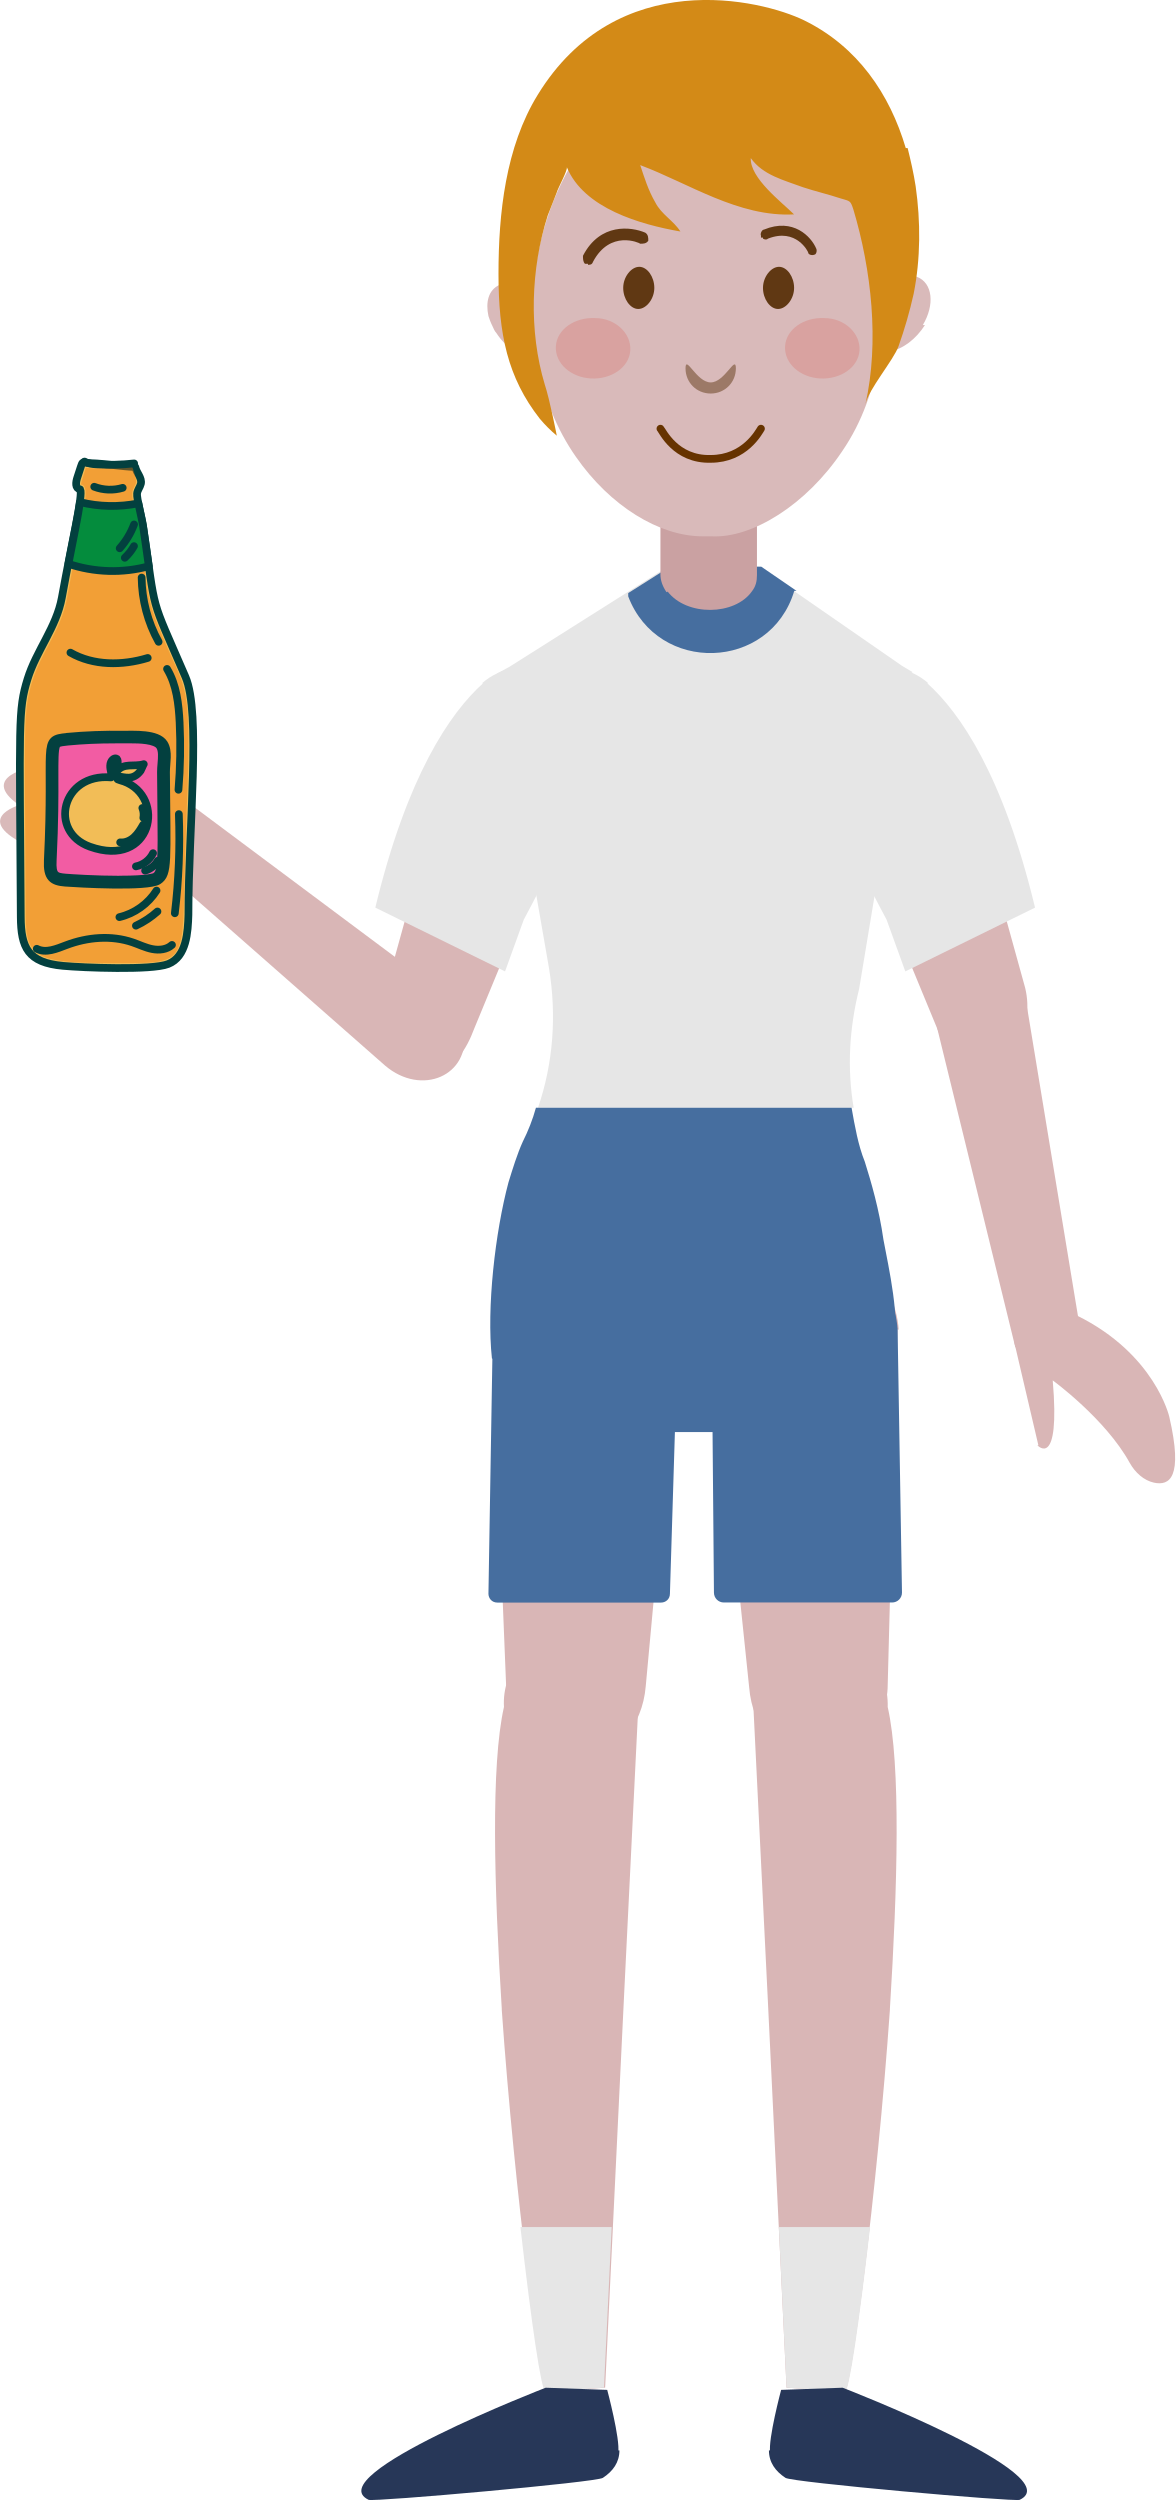
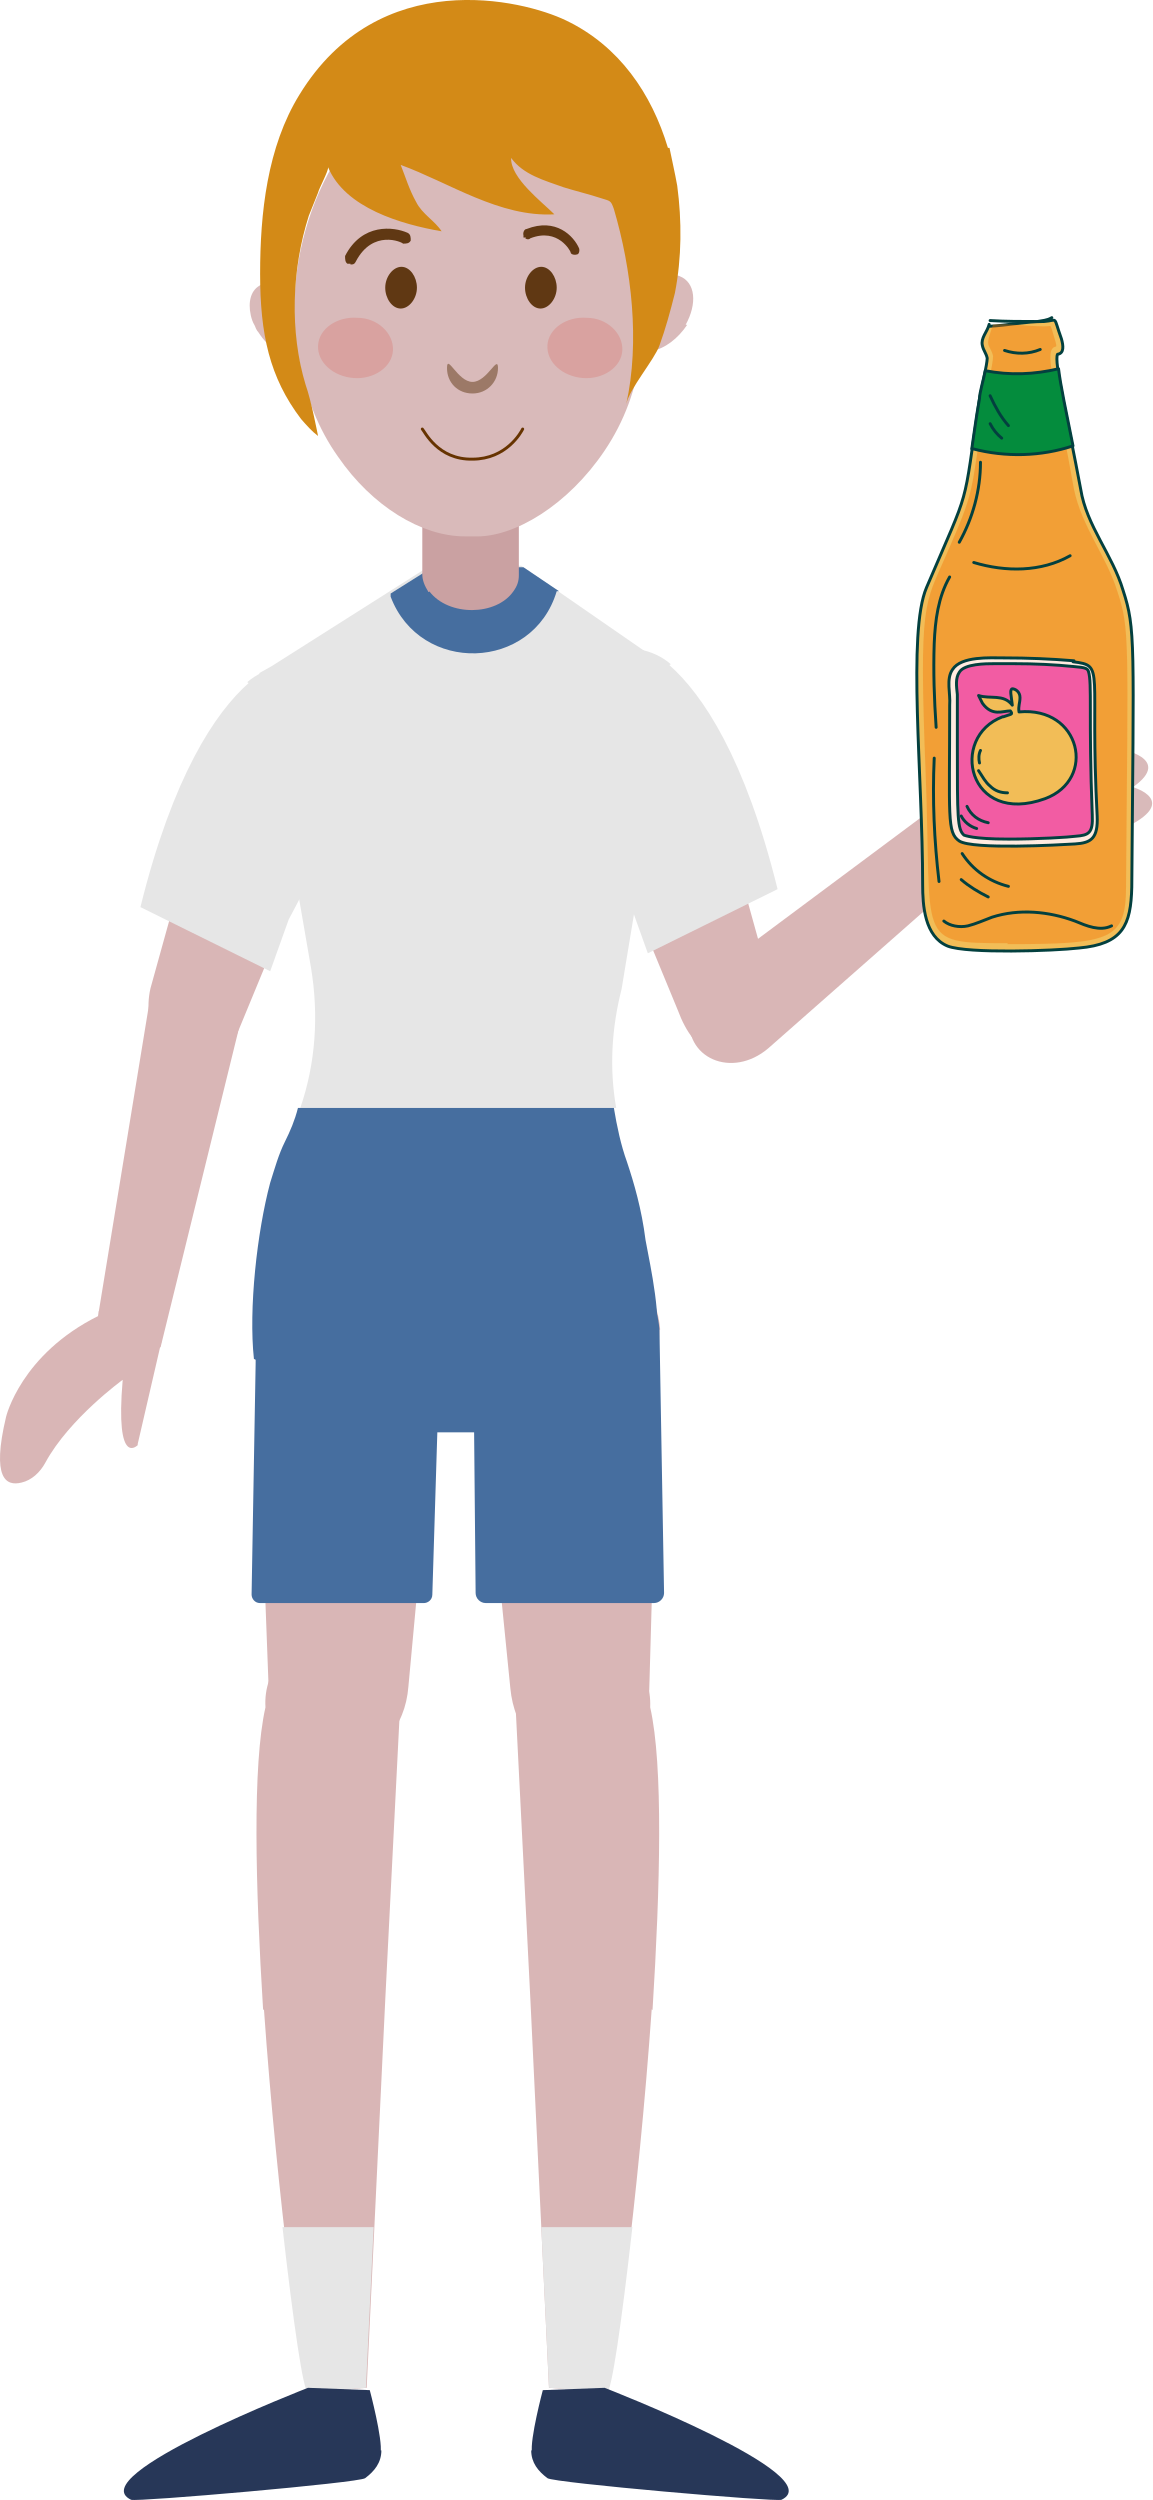
- <svg xmlns="http://www.w3.org/2000/svg" id="Ebene_2" data-name="Ebene 2" viewBox="0 0 152.17 323.73">
+ <svg xmlns="http://www.w3.org/2000/svg" id="Ebene_2" data-name="Ebene 2" viewBox="0 0 390.44 847.21">
  <defs>
    <style>
      .cls-1 {
        fill: #ffebe0;
      }

      .cls-1, .cls-2, .cls-3, .cls-4, .cls-5, .cls-6 {
        stroke-linecap: round;
      }

      .cls-1, .cls-3, .cls-4, .cls-5, .cls-6 {
        stroke: #03403f;
        stroke-linejoin: round;
      }

      .cls-7 {
        fill: #d9b6b6;
      }

      .cls-2 {
        stroke: #630;
        stroke-miterlimit: 10;
      }

      .cls-2, .cls-3 {
        fill: none;
      }

      .cls-8 {
        fill: #caa1a2;
      }

      .cls-9 {
        fill: #d9a2a0;
      }

      .cls-10 {
        fill: #f27406;
        opacity: .4;
      }

      .cls-10, .cls-11 {
        isolation: isolate;
      }

      .cls-4 {
        fill: #f2bd57;
      }

      .cls-5 {
        fill: #f25ca3;
      }

      .cls-12 {
        fill: #d38a17;
      }

      .cls-13 {
        fill: #d9baba;
      }

      .cls-14, .cls-11 {
        fill: #603813;
      }

      .cls-15 {
        fill: #273758;
      }

      .cls-6 {
        fill: #048c3d;
      }

      .cls-16 {
        fill: #466e9f;
      }

      .cls-11 {
        opacity: .5;
      }

      .cls-17 {
        fill: #e6e6e6;
      }
    </style>
  </defs>
-   <g id="Layer_1" data-name="Layer 1">
+   <g id="svg">
    <g id="german-boy-lemonade-up">
      <g>
-         <path class="cls-7" d="M56.29,138.46h0c-4.41,0-7.55-5.27-6.27-10.54l9.26-33.46c1.28-5.41,5.7-8.26,9.97-6.83h0c4.84,1.71,7.26,8.69,4.98,14.52l-12.82,31.04c-1,2.71-2.71,5.41-5.13,5.41h0v-.14Z" />
-         <path class="cls-17" d="M62.55,88.48c-4.27,3.84-9.83,11.96-13.95,29.05l16.8,8.26,2.42-6.69c5.41-10.11,9.68-19.51,8.69-26.06-.71-6.27-9.26-8.83-14.1-4.56h.14Z" />
+         <path class="cls-7" d="M243.35,356.29h0c11.52,0,19.63-13.87,16.49-27.48l-24.34-87.69c-3.4-14.13-14.92-21.73-26.18-17.8h0c-12.56,4.45-19.11,22.77-13.09,37.95l33.5,81.14c2.62,7.07,7.07,14.13,13.35,14.13h0l.26-.26Z" />
+         <path class="cls-17" d="M226.86,225.41c11.26,9.95,25.65,31.41,36.65,75.91l-43.97,21.73-6.28-17.54c-14.13-26.44-25.39-51.04-22.77-68.32,1.83-16.49,24.34-23.03,36.91-12.04h-.26l-.26.26Z" />
        <g>
-           <path id="hand1" class="cls-13" d="M23.4,101.06l-3.14-6.76c-.64-1.39-3.07-4.72-4.52-5.2-1.81-.7-.66,2.42,1.98,8.78l-10.59-2.63s-7.05-.28-2.74,4.04c0,0-7.32,1.22-1.9,4.97,0,0-6.35,1.81,1.27,5.35l7.56,2.83c2.58.93,5.49,1.06,8.05.15,2.56-.91,4.96-2.92,5.06-6.85.04-1.55-.42-3.09-1.08-4.57l.1-.02s0,0,0,0h0l-.02-.1Z" />
-           <path class="cls-7" d="M59.91,133.47h0c-.29-1.96-1.41-3.95-2.94-5.21l-33.67-25.13-3.66,8.28,30.23,26.58c4.73,4.03,11.03,1.29,10.23-4.47h0l-.19-.05Z" />
+           <path id="hand11" class="cls-13" d="M329.47,258.39l8.11-17.8c1.57-3.66,8.11-12.3,11.78-13.61,4.71-1.83,1.83,6.28-5.24,23.03l27.75-6.81s18.58-.79,7.07,10.47c0,0,19.11,3.14,4.97,13.09,0,0,16.75,4.71-3.4,14.13l-19.89,7.33c-6.81,2.36-14.4,2.88-21.2.26-6.81-2.36-13.09-7.59-13.35-18.06,0-4.19,1.05-8.11,2.88-12.04h.52Z" />
+           <path class="cls-7" d="M233.93,343.2h0c.79-5.24,3.66-10.21,7.59-13.61l88.21-65.7,9.68,21.73-79.05,69.63c-12.3,10.47-28.79,3.4-26.7-11.78h.52l-.26-.26Z" />
        </g>
        <g>
-           <path class="cls-4" d="M17.52,60.48c.16.76.9,1.41.72,2.17-.11.46-.44.79-.49,1.27-.07.58.62,3.19.76,4.15,1.79,11.98.75,8.58,5.5,19.57,2.04,4.73.39,19.42.39,30.82-.07,2.2-.22,5.44-2.64,6.38-2.15.83-10.98.47-13.6.23-4.58-.42-5.44-2.38-5.47-6.32-.15-25.47-.37-26.76.88-30.83,1.13-3.66,3.75-6.72,4.44-10.54,1.36-7.52,2.77-13.32,2.37-14.01-.67-.12-.58-.91-.36-1.56.88-2.55.34-1.87,1.8-1.83,1.9.06,3.8.43,5.69.49Z" />
-           <path class="cls-10" d="M15.63,124.72c-10.66,0-12.26-.42-12.29-5.96-.15-25.45-.37-26.67.86-30.63,1.11-3.59,3.75-6.67,4.46-10.62,1.65-9.12,2.87-13.46,2.29-14.45-.44-.74-.78.51.05-2.12.17-.53-.04-.32.81-.3,1.69.05,3.56-.27,5.31-.17.25.58.58,1.71.5,2.04-.08.34-.43.72-.5,1.34-.08.72.62,3.37.77,4.32,1.57,10.55.97,9.26,4.11,16.43,2.21,5.06,2.85,4.63,2.1,22.46-.74,17.58,1.15,17.66-8.46,17.66Z" />
-           <path class="cls-3" d="M10.95,59.77c.46.27,1.01.33,1.54.36,1.63.1,3.26.06,4.88-.12" />
-           <path class="cls-6" d="M19.27,73.32c-.19-1.35-.42-3.03-.75-5.24-.09-.62-.41-1.9-.6-2.9-2.49.5-5.1.45-7.56-.16-.23,1.68-.82,4.51-1.5,7.99,3.34,1.13,7.02,1.24,10.42.31Z" />
-           <path class="cls-3" d="M9.12,84.51c2.98,1.71,6.72,1.69,10.01.69" />
-           <path class="cls-1" d="M8.68,95.41c2.41-.23,4.84-.31,7.26-.28,1.37.02,4.43-.21,5.3,1.16.65,1.02.25,2.55.26,3.69.09,11.67.32,13.18-.99,14.06-1.35.91-10.43.38-12.05.26-1.68-.13-2.38-.63-2.27-2.9.76-15.32-.9-15.65,2.49-15.98Z" />
-           <path class="cls-5" d="M15.5,113.91c-3.05,0-6.29-.21-7-.27-1.34-.11-1.77-.3-1.67-2.23.25-5.04.24-8.51.23-10.8,0-2.18-.01-3.5.22-4.06.12-.28.27-.39,1.46-.51,1.97-.19,4-.28,6.21-.28.33,0,.65,0,.98,0,.06,0,.12,0,.18,0,.13,0,.27,0,.43,0,.17,0,.35,0,.53,0,.76,0,3.07,0,3.62.86.36.56.28,1.44.21,2.29-.03.35-.06.72-.06,1.06.01,1.6.03,3,.04,4.25.08,7.47.07,8.72-.75,9.27-.1.07-.81.41-4.64.41Z" />
-           <path class="cls-3" d="M4.76,122.86c1.17.62,2.58,0,3.82-.47,2.74-1.04,5.83-1.31,8.6-.36.85.29,1.66.7,2.55.87.88.17,1.88.07,2.54-.54" />
-           <path class="cls-3" d="M12.2,63.03c1.17.45,2.49.5,3.69.14" />
-           <path class="cls-3" d="M18.34,74.79c.03,2.9.79,5.79,2.2,8.32" />
-           <path class="cls-3" d="M21.63,86.62c1.24,2.06,1.51,4.55,1.63,6.95.14,2.9.09,5.81-.15,8.7" />
-           <path class="cls-3" d="M23.16,105.42c.16,4.28-.01,8.58-.52,12.84" />
-           <path class="cls-3" d="M15.46,118.76c1.97-.46,3.73-1.73,4.81-3.44" />
-           <path class="cls-3" d="M17.6,119.87c1.01-.47,1.96-1.1,2.79-1.84" />
-           <path class="cls-3" d="M15.5,71c.8-.9,1.44-1.96,1.86-3.09" />
-           <path class="cls-3" d="M16.16,72.23c.47-.44.88-.95,1.19-1.51" />
-           <path class="cls-4" d="M16,101.18c-.76-.28-1.01-.16-.67-.63.84.06,1.9.59,2.9-.77.07-.1.35-.82.39-.83-1.23.39-2.63-.23-3.51.96.14-.99.25-1.6-.07-1.7-.26-.08-.75.25-.77.93-.02.64.23.89.11,1.53-6.38-.58-8.15,7.03-2.74,8.97,8.03,2.87,9.95-6.41,4.38-8.46Z" />
-           <path class="cls-3" d="M15.56,109.08c.66.07,1.32-.23,1.81-.68.49-.45.84-1.03,1.17-1.61" />
-           <path class="cls-3" d="M18.43,104.63c.17.4.21.86.13,1.28" />
-           <path class="cls-3" d="M17.6,112.19c.95-.18,1.8-.84,2.22-1.71" />
-           <path class="cls-3" d="M18.79,112.74c.68-.19,1.29-.66,1.64-1.28" />
+           <path class="cls-4" d="M335.21,109.94c-.65,2.61-2.94,4.57-2.29,7.19.33,1.63,1.31,2.61,1.63,4.25,0,1.96-1.96,10.45-2.61,13.72-5.88,39.2-2.61,28.09-17.96,64.02-6.53,15.35-1.31,63.37-1.31,100.6,0,7.19.65,17.64,8.49,20.9,6.86,2.61,35.93,1.63,44.42.65,15.03-1.31,17.64-7.84,17.96-20.58.65-83.29,1.31-87.54-2.94-100.6-3.59-12.09-12.41-21.88-14.37-34.3-4.57-24.5-9.15-43.44-7.84-45.73,2.29-.33,1.96-2.94,1.31-5.23-2.94-8.17-.98-6.21-5.88-5.88-6.21,0-12.41,1.31-18.62,1.63v-.65Z" />
+           <path class="cls-10" d="M341.42,319.96c34.95,0,40.18-1.31,40.18-19.6.65-83.29,1.31-87.21-2.94-99.95-3.59-11.76-12.09-21.88-14.7-34.62-5.23-29.72-9.47-44.1-7.51-47.36,1.31-2.29,2.61,1.63,0-6.86-.65-1.63,0-.98-2.61-.98-5.55,0-11.76-.98-17.31-.65-.65,1.96-1.96,5.55-1.63,6.53,0,.98,1.31,2.29,1.63,4.25,0,2.29-1.96,11.11-2.61,14.05-5.23,34.3-3.27,30.38-13.39,53.57-7.19,16.66-9.15,15.03-6.86,73.49,2.29,57.49-3.92,57.81,27.76,57.81v.33Z" />
+           <path class="cls-3" d="M356.44,107.65c-1.63.98-3.27.98-4.9,1.31-5.23,0-10.78,0-16.01-.33" />
+           <path class="cls-6" d="M329.33,152.07c.65-4.25,1.31-9.8,2.61-16.98,0-1.96,1.31-6.21,1.96-9.47,8.17,1.63,16.66,1.31,24.82-.65.65,5.55,2.61,14.7,4.9,26.13-10.78,3.59-22.86,3.92-33.97.98h-.33Z" />
+           <path class="cls-3" d="M362.65,188.33c-9.8,5.55-21.88,5.55-32.66,2.29" />
+           <path class="cls-1" d="M363.96,223.93c-7.84-.65-15.68-.98-23.84-.98-4.57,0-14.37-.65-17.31,3.92-2.29,3.27-.65,8.17-.98,12.09,0,38.22-.98,43.12,3.27,46.06,4.57,2.94,33.97,1.31,39.2.98,5.55-.33,7.84-1.96,7.51-9.47-2.61-49.97,2.94-50.95-8.17-52.26l.33-.33Z" />
+           <path class="cls-5" d="M341.74,284.36c10.13,0,20.58-.65,22.86-.98,4.25-.33,5.88-.98,5.55-7.19-.65-16.33-.65-27.76-.65-35.28s0-11.43-.65-13.39c-.33-.98-.98-1.31-4.9-1.63-6.53-.65-13.07-.98-20.25-.98s-2.29,0-3.27,0h-3.59c-2.61,0-10.13,0-11.76,2.94-1.31,1.96-.98,4.57-.65,7.51v17.31c0,24.5,0,28.42,2.29,30.38.33,0,2.61,1.31,15.03,1.31h0Z" />
+           <path class="cls-3" d="M376.69,313.76c-3.92,1.96-8.49,0-12.41-1.63-8.82-3.27-18.94-4.25-28.09-1.31-2.61.98-5.55,2.29-8.17,2.94-2.94.65-6.21,0-8.17-1.63" />
+           <path class="cls-3" d="M352.52,118.43c-3.92,1.63-8.17,1.63-12.09.33" />
+           <path class="cls-3" d="M332.27,156.65c0,9.47-2.61,18.94-7.19,27.11" />
+           <path class="cls-3" d="M321.82,195.52c-3.92,6.86-4.9,14.7-5.23,22.54-.33,9.47,0,18.94.65,28.42" />
+           <path class="cls-3" d="M316.59,256.92c-.65,14.05,0,28.09,1.63,41.81" />
+           <path class="cls-3" d="M341.74,300.37c-6.53-1.63-12.09-5.55-15.68-11.11" />
+           <path class="cls-3" d="M334.89,303.96c-3.27-1.63-6.53-3.59-9.15-5.88" />
+           <path class="cls-3" d="M341.74,144.24c-2.61-2.94-4.57-6.53-6.21-10.13" />
+           <path class="cls-3" d="M339.46,148.48c-1.63-1.31-2.94-2.94-3.92-4.9" />
+           <path class="cls-4" d="M340.11,242.88c2.61-.98,3.27-.65,2.29-1.96-2.61,0-6.21,1.96-9.47-2.61l-1.31-2.61c3.92,1.31,8.49-.65,11.43,3.27-.33-3.27-.98-5.23,0-5.55.98,0,2.61.98,2.61,2.94s-.65,2.94-.33,4.9c20.9-1.96,26.46,22.86,8.82,29.4-26.13,9.47-32.66-20.9-14.37-27.76h.33Z" />
+           <path class="cls-3" d="M341.42,268.68c-2.29,0-4.25-.65-5.88-2.29-1.63-1.31-2.61-3.27-3.92-5.23" />
+           <path class="cls-3" d="M332.27,254.31c-.65,1.31-.65,2.94-.33,4.25" />
+           <path class="cls-3" d="M334.89,278.81c-3.27-.65-5.88-2.61-7.19-5.55" />
+           <path class="cls-3" d="M330.97,280.77c-2.29-.65-4.25-2.29-5.23-4.25" />
        </g>
      </g>
      <g>
-         <path class="cls-7" d="M122.36,127.78h0c-1,1.71-1.42,3.84-.85,5.98l9.97,40.72,8.12-3.99-6.55-39.73c-1-6.12-7.69-7.97-10.82-2.99h.14Z" />
-         <path class="cls-7" d="M126.48,138.46h0c4.41,0,7.55-5.27,6.27-10.54l-9.26-33.46c-1.28-5.41-5.7-8.26-9.97-6.83h0c-4.84,1.71-7.26,8.69-4.98,14.52l12.82,31.04c1,2.71,2.71,5.41,5.13,5.41h0v-.14Z" />
-         <path class="cls-17" d="M120.08,88.48c4.27,3.84,9.83,11.96,13.95,29.05l-16.8,8.26-2.42-6.69c-5.41-10.11-9.68-19.51-8.69-26.06.71-6.27,9.26-8.83,14.1-4.56h-.14Z" />
-         <path class="cls-7" d="M134.46,187.15l-3.13-13.38,8.12-3.99v.57c10.11,4.98,11.96,13.1,11.96,13.1,1.85,7.97,0,8.97-1.99,8.54-1.28-.28-2.42-1.28-3.13-2.56-3.13-5.7-9.97-10.68-9.97-10.68,1,11.68-1.99,8.4-1.99,8.4h.14Z" />
+         <path class="cls-7" d="M78.22,334.37h0c2.62,4.45,3.66,9.95,2.36,15.71l-26.18,106.53-21.2-10.47,17.01-103.91c2.62-15.97,20.15-20.94,28.27-7.85h-.26Z" />
+         <path class="cls-7" d="M67.49,362.38h0c-11.52,0-19.63-13.87-16.49-27.48l24.34-87.69c3.4-14.13,14.92-21.73,26.18-17.8h0c12.56,4.45,19.11,22.77,13.09,37.95l-33.5,81.14c-2.62,7.07-7.07,14.13-13.35,14.13h0l-.26-.26Z" />
+         <path class="cls-17" d="M84.24,231.5c-11.26,9.95-25.65,31.41-36.65,75.91l43.97,21.73,6.28-17.54c14.13-26.44,25.39-51.04,22.77-68.32-1.83-16.49-24.34-23.03-36.91-12.04h.26l.26.26Z" />
+         <path class="cls-7" d="M46.55,489.85l8.11-35.07-21.2-10.47v1.57c-26.44,13.09-31.41,34.29-31.41,34.29-4.97,20.94,0,23.56,5.24,22.25,3.4-.79,6.28-3.4,8.11-6.81,8.11-14.92,26.18-28.01,26.18-28.01-2.62,30.62,5.24,21.99,5.24,21.99h-.26v.26Z" />
      </g>
      <g>
-         <path class="cls-7" d="M115.24,260.2c-1.71,24.35-5.13,49.55-5.84,49.55l-7.55-.57-2.42-50.12-1.85-37.59v-1.57c0-.57,0-1,.28-1.57,1-3.99,4.7-6.98,8.97-6.55,4.84.43,8.26,4.41,8.12,9.26,1.71,7.55,1.28,23.21.28,39.16h0Z" />
-         <path class="cls-17" d="M112.67,288.39c-1.42,12.39-2.71,21.36-3.27,21.36l-7.55-.57-1-20.79h11.82Z" />
-         <path class="cls-15" d="M99.57,317.3c0,1.57.85,2.71,2.14,3.56.71.57,29.62,3.13,30.33,2.85,6.55-3.13-22.92-14.52-22.92-14.52l-7.97.28s-1.71,6.41-1.42,8.12h0v-.28h-.14Z" />
+         <path class="cls-7" d="M220.85,680.93c-4.45,63.61-13.35,129.83-15.18,129.83l-19.63-1.57-6.28-131.14-4.97-98.42v-4.19c0-1.57,0-2.62.79-4.19,2.62-10.47,12.3-18.32,23.56-17.01,12.56,1.05,21.73,11.52,21.2,24.34,4.45,19.63,3.4,60.73.79,102.61h0l-.26-.26Z" />
+         <path class="cls-17" d="M214.31,754.74c-3.66,32.46-7.07,56.01-8.64,56.01l-19.63-1.57-2.62-54.44h30.89Z" />
+         <path class="cls-15" d="M180.02,830.39c0,4.19,2.36,7.07,5.5,9.42,1.83,1.57,77.48,8.11,79.31,7.33,17.01-8.11-59.94-37.95-59.94-37.95l-20.94.79s-4.45,16.75-3.66,21.2h0v-.79h-.26Z" />
        <g>
-           <path class="cls-7" d="M116.23,172.06l-1,35.46-.28,10.68c0,4.98-3.99,8.97-8.97,9.26-5.27.28-8.54-3.7-8.97-8.97l-1.14-10.96-3.56-33.46v-1c0-6.27,4.84-11.53,11.11-11.96,6.69-.57,12.53,4.41,12.96,11.11h0l-.14-.14Z" />
-           <path class="cls-16" d="M116.23,172.06l.57,34.17c0,.71-.57,1.28-1.28,1.28h-21.79c-.71,0-1.28-.57-1.28-1.28l-.28-32.18v-1c0-6.27,4.84-11.53,11.11-11.96,6.69-.57,12.53,4.41,12.96,11.11h0v-.14h0Z" />
+           <path class="cls-7" d="M223.47,450.33l-2.62,92.92-.79,28.01c0,13.09-10.47,23.56-23.56,24.34-13.87.79-22.25-9.68-23.56-23.56l-2.88-28.79-9.42-87.69v-2.62c0-16.49,12.56-30.1,29.05-31.41,17.54-1.57,32.72,11.52,34.03,29.05h-.26v-.26Z" />
+           <path class="cls-16" d="M223.47,450.33l1.57,89.52c0,1.83-1.57,3.4-3.4,3.4h-57.06c-1.83,0-3.4-1.57-3.4-3.4l-.79-84.28v-2.62c0-16.49,12.56-30.1,29.05-31.41,17.54-1.57,32.72,11.52,34.03,29.05h0v-.26Z" />
        </g>
      </g>
      <g>
-         <path class="cls-7" d="M64.97,260.2c1.71,24.35,5.13,49.55,5.84,49.55l7.55-.57,2.42-50.12,1.85-37.59v-1.57c0-.57,0-1-.28-1.57-1-3.99-4.7-6.98-8.97-6.55-4.84.43-8.4,4.41-8.12,9.26-1.71,7.55-1.28,23.21-.28,39.16h0Z" />
-         <path class="cls-17" d="M79.21,288.39l-1,20.79-7.55.57c-.57,0-1.85-8.97-3.27-21.36h11.82Z" />
-         <path class="cls-15" d="M80.21,317.3c0,1.57-.85,2.71-2.14,3.56-.71.57-29.62,3.13-30.33,2.85-6.55-3.13,22.92-14.52,22.92-14.52l7.97.28s1.71,6.41,1.42,8.12h0v-.28h.14Z" />
+         <path class="cls-7" d="M89.45,680.93c4.45,63.61,13.35,129.83,15.18,129.83l19.63-1.57,6.28-131.14,4.97-98.42v-4.19c0-1.57,0-2.62-.79-4.19-2.62-10.47-12.3-18.32-23.56-17.01-12.56,1.05-21.99,11.52-21.2,24.34-4.45,19.63-3.4,60.73-.79,102.61h0l.26-.26Z" />
+         <path class="cls-17" d="M126.62,754.74l-2.62,54.44-19.63,1.57c-1.57,0-4.97-23.56-8.64-56.01h30.89Z" />
+         <path class="cls-15" d="M129.24,830.39c0,4.19-2.36,7.07-5.5,9.42-1.83,1.57-77.48,8.11-79.31,7.33-17.01-8.11,59.94-37.95,59.94-37.95l20.94.79s4.45,16.75,3.66,21.2h0v-.79h.26,0Z" />
        <g>
-           <path class="cls-7" d="M87.75,173.06v.85l-3.13,33.6-1,10.82c-.43,5.27-3.84,9.26-8.97,9.11-4.98-.28-8.83-4.13-9.11-9.11l-.43-10.68-1.42-35.31c.57-6.69,6.27-11.53,12.82-11.25,6.41.43,11.25,5.7,11.25,11.96h0Z" />
-           <path class="cls-16" d="M87.75,173.06v.85l-1,32.47c0,.71-.57,1.14-1.14,1.14h-21.22c-.71,0-1.14-.57-1.14-1.14l.57-34.17c.57-6.69,6.27-11.53,12.82-11.25,6.41.43,11.25,5.7,11.25,11.96h-.14v.14Z" />
+           <path class="cls-7" d="M149.13,452.95v2.36l-8.11,87.95-2.62,28.27c-1.05,13.87-9.95,24.34-23.56,23.82-13.09-.79-23.03-10.73-23.82-23.82l-1.05-28.01-3.66-92.4c1.57-17.54,16.49-30.1,33.5-29.32,16.75,1.05,29.32,14.92,29.32,31.41h0v-.26Z" />
+           <path class="cls-16" d="M149.13,452.95v2.36l-2.62,85.07c0,1.83-1.57,2.88-2.88,2.88h-55.49c-1.83,0-2.88-1.57-2.88-2.88l1.57-89.52c1.57-17.54,16.49-30.1,33.5-29.32,16.75,1.05,29.32,14.92,29.32,31.41h-.52Z" />
        </g>
      </g>
-       <path class="cls-17" d="M118.08,87.05l-1.42,8.4-5.41,32.61c-1.28,5.13-1.57,10.25-.71,15.38h-40.87c1.99-5.84,2.42-11.96,1.42-18.08l-5.13-29.47-1.57-8.69,1.57-.85,20.5-12.96h11.82l18.51,12.82,1.42.85h-.14Z" />
-       <path class="cls-16" d="M116.09,175.62l-22.78,9.82h-6.83l-22.78-9.54c-.71-6.55.43-16.37,2.14-22.78.57-1.85,1.14-3.7,1.85-5.27.71-1.42,1.28-2.85,1.71-4.41h40.87c.43,2.42.85,4.84,1.71,6.98.85,2.71,1.85,6.12,2.42,10.11.71,3.84,2.14,9.82,1.42,14.95h.28v.14Z" />
-       <path class="cls-16" d="M102.85,76.52h0c-3.13,10.39-17.66,10.82-21.5.71v-.43l5.41-3.42h11.82l4.56,3.13s-.28,0-.28,0Z" />
-       <g id="german-boy-smiling">
-         <path class="cls-8" d="M86.43,76.57h0c2.47,3.26,8.72,3.16,10.94,0h0c.52-.67.65-1.34.65-2.11v-12.56h-12.5v12.47c0,.77.26,1.53.78,2.3h.13s0,0,0,0h0v-.1Z" />
-         <path class="cls-13" d="M119.77,42.1c-1.17,1.82-2.86,3.13-4.56,3.39h-1.43c-.52,4.82-2.21,9.25-4.69,12.89-4.69,7.03-11.72,11.33-16.93,11.07h-1.17c-5.6,0-11.98-3.91-16.41-10.29-2.47-3.52-4.3-7.94-5.08-12.76h-.39c-1.69-.13-3.65-1.43-4.82-3.26-.26-.26-.39-.65-.52-.91-.26-.52-.39-.91-.52-1.3h0c-.39-1.82,0-3.39,1.43-4.04h0c1.3-.52,2.86-.13,4.3.91,1.04-14.71,10.29-27.74,21.62-28,3.52,0,6.77.91,9.77,2.73,6.9,4.3,11.98,14.58,13.15,25,.65-.65,1.43-1.17,2.21-1.56s2.08-.52,2.99-.13c2.08.78,2.34,3.65.78,6.25h.26Z" />
+       <path class="cls-17" d="M228.44,227.84l-3.66,21.99-14.13,85.33c-3.4,13.35-4.19,26.96-1.83,40.31h-107.06c5.24-15.18,6.28-31.41,3.66-47.38l-13.35-77.22-4.19-22.77,4.19-2.36,53.66-34.03h30.89l48.42,33.5,3.66,2.36h-.26v.26Z" />
+       <path class="cls-16" d="M223.21,459.75l-59.68,25.65h-17.8l-59.68-24.87c-1.83-17.01,1.05-42.93,5.5-59.68,1.57-4.97,2.88-9.68,4.97-13.87,1.83-3.66,3.4-7.33,4.45-11.52h107.06c1.05,6.28,2.36,12.56,4.45,18.32,2.36,7.07,4.97,15.97,6.28,26.44,1.83,9.95,5.5,25.65,3.66,39.26h.79v.26Z" />
+       <path class="cls-16" d="M188.66,200.36h0c-8.11,27.22-46.33,28.27-56.28,1.83v-1.05l14.13-8.9h30.89l12.04,8.11h-.79Z" />
+       <g id="german-boy-smiling1">
+         <path class="cls-8" d="M145.47,200.36h0c6.54,8.64,22.77,8.38,28.53,0h0c1.31-1.83,1.83-3.4,1.83-5.5v-32.98h-32.72v32.72c0,2.09.79,3.93,2.09,6.02h.26v-.26Z" />
+         <path class="cls-13" d="M232.89,110.05c-3.14,4.71-7.59,8.11-12.04,8.9h-3.66c-1.31,12.56-5.76,24.08-12.3,33.77-12.3,18.32-30.62,29.58-44.24,29.05h-3.14c-14.66,0-31.41-10.21-42.93-26.96-6.54-9.16-11.26-20.68-13.35-33.5h-1.05c-4.45-.26-9.42-3.66-12.56-8.64-.79-.79-1.05-1.83-1.31-2.36-.79-1.31-1.05-2.36-1.31-3.4h0c-1.05-4.71,0-8.9,3.66-10.47h0c3.4-1.31,7.59-.26,11.26,2.36,2.62-38.48,26.96-72.5,56.54-73.29,9.16,0,17.8,2.36,25.65,7.07,18.06,11.26,31.41,38.22,34.55,65.44,1.83-1.83,3.66-3.14,5.76-4.19s5.5-1.31,7.85-.26c5.5,2.09,6.02,9.42,2.09,16.49h.79-.26Z" />
        <g>
-           <path class="cls-14" d="M76.14,34.29c.26,0,.52,0,.65-.39,2.21-4.17,5.99-2.47,6.12-2.34.39,0,.78,0,1.04-.39,0-.39,0-.78-.39-1.04-1.82-.78-5.86-1.3-8.07,2.99,0,.39,0,.78.26,1.04h.39v.13Z" />
-           <path class="cls-14" d="M98.8,30.9s.39.26.65,0c3.65-1.43,5.21,1.69,5.21,1.82,0,.26.52.39.78.26.26,0,.39-.52.26-.78-.65-1.56-2.99-4.04-6.77-2.47-.26,0-.52.52-.39.78v.26h.26v.13h0Z" />
-           <path class="cls-14" d="M80.7,37.28c0,1.43.91,2.73,1.95,2.73s2.08-1.3,2.08-2.73-.91-2.73-1.95-2.73-2.08,1.3-2.08,2.73Z" />
-           <path class="cls-14" d="M98.8,37.28c0,1.43.91,2.73,1.95,2.73s2.08-1.3,2.08-2.73-.91-2.73-1.95-2.73-2.08,1.3-2.08,2.73Z" />
-           <path class="cls-2" d="M85.52,55.51c.26.26,1.95,4.04,6.51,3.91,4.43,0,6.25-3.52,6.51-3.91" />
-           <path class="cls-11" d="M95.29,47.7c0,1.82-1.43,3.26-3.26,3.26s-3.26-1.43-3.26-3.26,1.43,1.82,3.26,1.82,3.26-3.65,3.26-1.82Z" />
-           <path class="cls-9" d="M106.74,41.19c2.6,0,4.69,1.95,4.56,4.17s-2.47,3.78-5.08,3.65-4.69-1.95-4.56-4.17,2.47-3.78,5.08-3.65Z" />
-           <path class="cls-9" d="M77.06,41.19c2.6,0,4.69,1.95,4.56,4.17s-2.47,3.78-5.08,3.65-4.69-1.95-4.56-4.17,2.47-3.78,5.08-3.65Z" />
+           <path class="cls-14" d="M118.77,89.64c.79,0,1.31,0,1.83-1.05,5.76-10.99,15.71-6.54,15.97-6.02,1.05,0,2.09,0,2.62-1.05,0-1.05,0-2.09-1.05-2.62-4.71-2.09-15.44-3.4-21.2,7.85,0,1.05,0,2.09.79,2.62h1.05v.26Z" />
+           <path class="cls-14" d="M177.92,80.74s1.05.79,1.83,0c9.42-3.66,13.61,4.45,13.61,4.71,0,.79,1.31,1.05,2.09.79.79,0,1.05-1.31.79-2.09-1.83-4.19-7.85-10.47-17.8-6.54-.79,0-1.31,1.31-1.05,2.09v.79h.79v.26h-.26Z" />
+           <path class="cls-14" d="M130.55,97.49c0,3.66,2.36,7.07,5.24,7.07s5.5-3.4,5.5-7.07-2.36-7.07-5.24-7.07-5.5,3.4-5.5,7.07Z" />
+           <path class="cls-14" d="M177.92,97.49c0,3.66,2.36,7.07,5.24,7.07s5.5-3.4,5.5-7.07-2.36-7.07-5.24-7.07-5.5,3.4-5.5,7.07Z" />
+           <path class="cls-2" d="M143.11,145.39c.79.79,5.24,10.47,17.01,10.21,11.52,0,16.49-9.16,17.01-10.21" />
+           <path class="cls-11" d="M168.76,124.71c0,4.71-3.66,8.64-8.64,8.64s-8.64-3.66-8.64-8.64,3.66,4.71,8.64,4.71,8.64-9.42,8.64-4.71Z" />
+           <path class="cls-9" d="M198.86,107.7c6.81,0,12.3,5.24,12.04,10.99s-6.54,9.95-13.35,9.42-12.3-5.24-12.04-10.99c.26-5.76,6.54-9.95,13.35-9.42h0Z" />
+           <path class="cls-9" d="M121.13,107.7c6.81,0,12.3,5.24,12.04,10.99s-6.54,9.95-13.35,9.42-12.3-5.24-12.04-10.99c.26-5.76,6.54-9.95,13.35-9.42h0Z" />
        </g>
-         <path class="cls-12" d="M117.29,19.18c-2.08-7.03-6.25-13.15-13.15-16.54-5.6-2.73-24.22-7.16-34.51,9.64-4.17,6.77-5.08,15.37-5.08,23.18s1.17,13.41,5.34,18.75c.65.78,1.43,1.56,2.21,2.21,0,0-.91-4.69-1.56-6.64-2.08-6.9-1.82-14.97.39-21.88.39-1.04.78-1.95,1.17-2.99.13-.52,1.43-2.86,1.3-3.26,2.21,5.34,9.51,7.42,14.71,8.33-.91-1.43-2.47-2.21-3.26-3.78-.91-1.56-1.43-3.26-1.95-4.82,6.25,2.34,12.76,6.77,19.92,6.38-1.56-1.56-5.73-4.69-5.6-7.29,1.56,2.21,4.3,2.86,6.77,3.78,1.56.52,3.26.91,4.82,1.43,1.3.39,1.3.26,1.69,1.43,2.34,7.81,3.39,17.19,1.56,25.26.39-1.95,3.65-5.73,4.3-7.55.78-2.21,1.43-4.43,1.95-6.77.91-4.56.91-9.38.26-13.93-.26-1.69-.65-3.39-1.04-4.95h-.26Z" />
+         <path class="cls-12" d="M226.35,50.11c-5.5-18.32-16.49-34.55-34.55-43.19-14.66-7.07-63.34-18.85-90.3,25.13-10.99,17.8-13.35,40.31-13.35,60.73s3.14,35.07,13.87,49.21c1.83,2.09,3.66,4.19,5.76,5.76,0,0-2.36-12.3-4.19-17.28-5.5-18.06-4.71-39.26,1.05-57.32,1.05-2.62,2.09-5.24,3.14-7.85.26-1.31,3.66-7.59,3.4-8.64,5.76,13.87,24.87,19.37,38.48,21.73-2.36-3.66-6.54-5.76-8.64-9.95-2.36-4.19-3.66-8.64-5.24-12.56,16.49,6.02,33.5,17.8,52.09,16.75-4.19-4.19-14.92-12.3-14.66-19.11,4.19,5.76,11.26,7.59,17.8,9.95,4.19,1.31,8.64,2.36,12.56,3.66,3.4,1.05,3.4.79,4.45,3.66,6.02,20.42,8.9,45.02,4.19,66.22,1.05-5.24,9.42-14.92,11.26-19.89,2.09-5.76,3.66-11.52,5.24-17.8,2.36-12.04,2.36-24.6.79-36.38-.79-4.45-1.83-8.9-2.62-12.83h-.79.26Z" />
      </g>
    </g>
  </g>
</svg>
